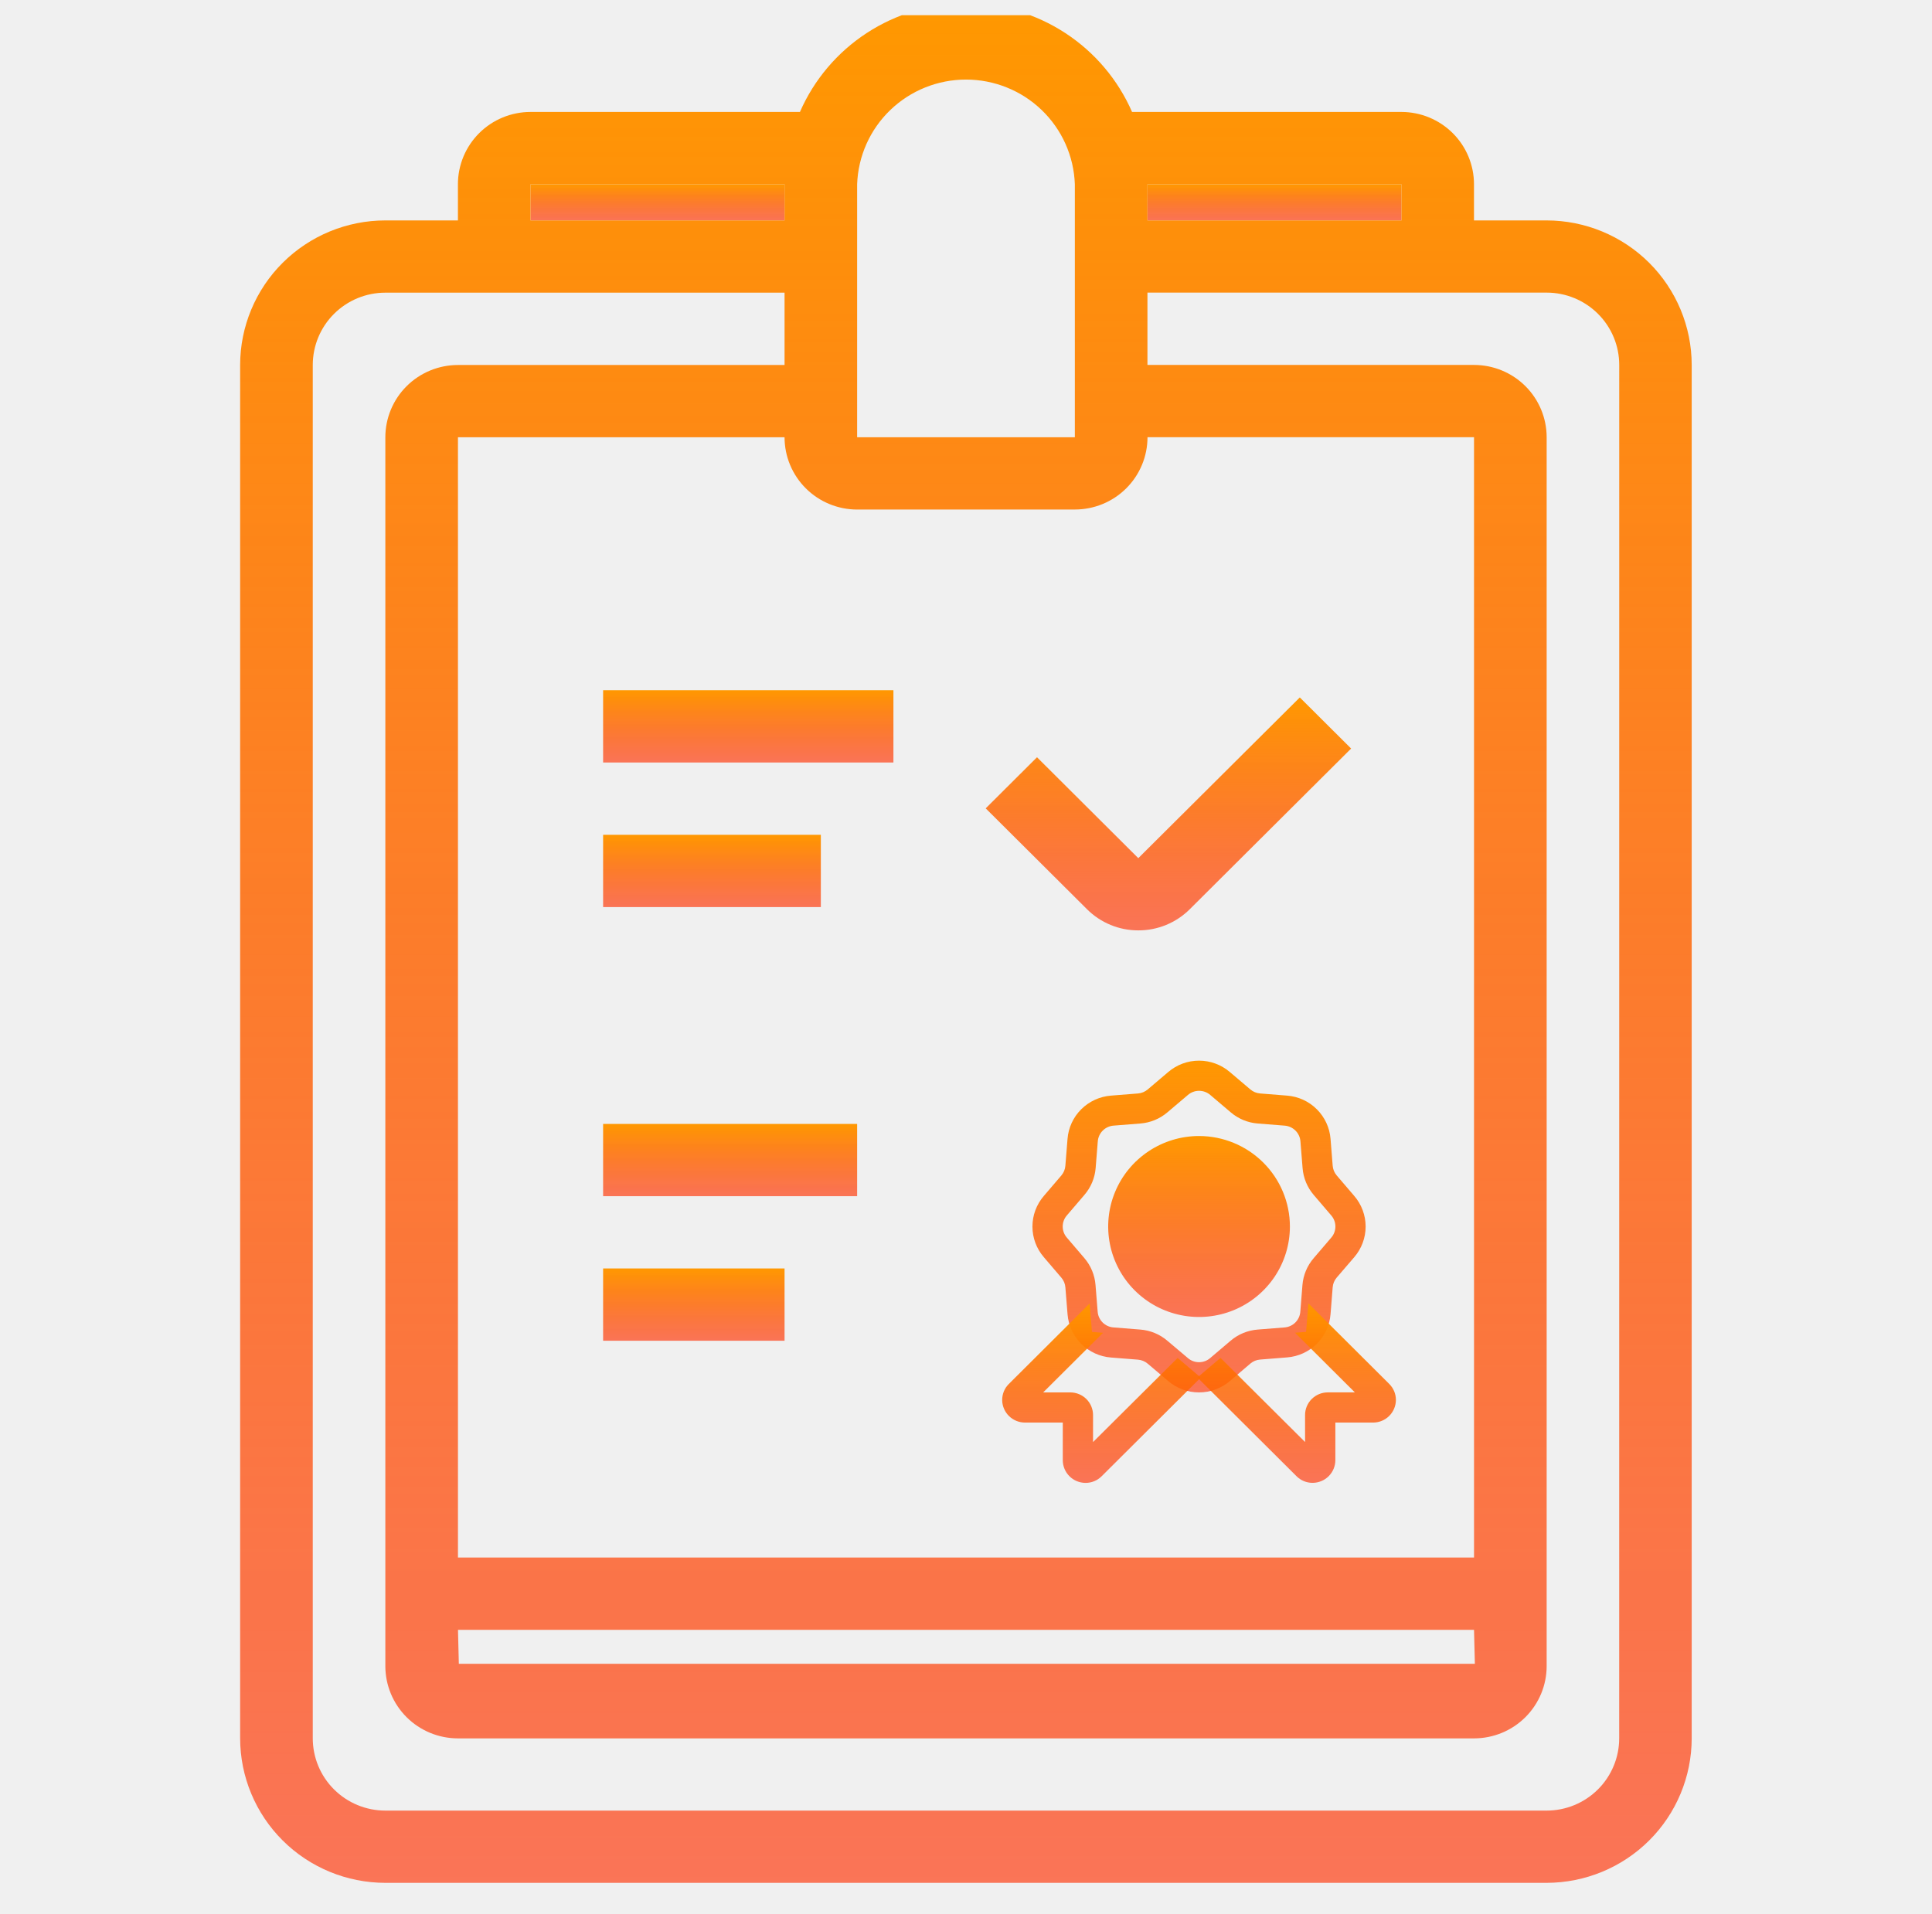
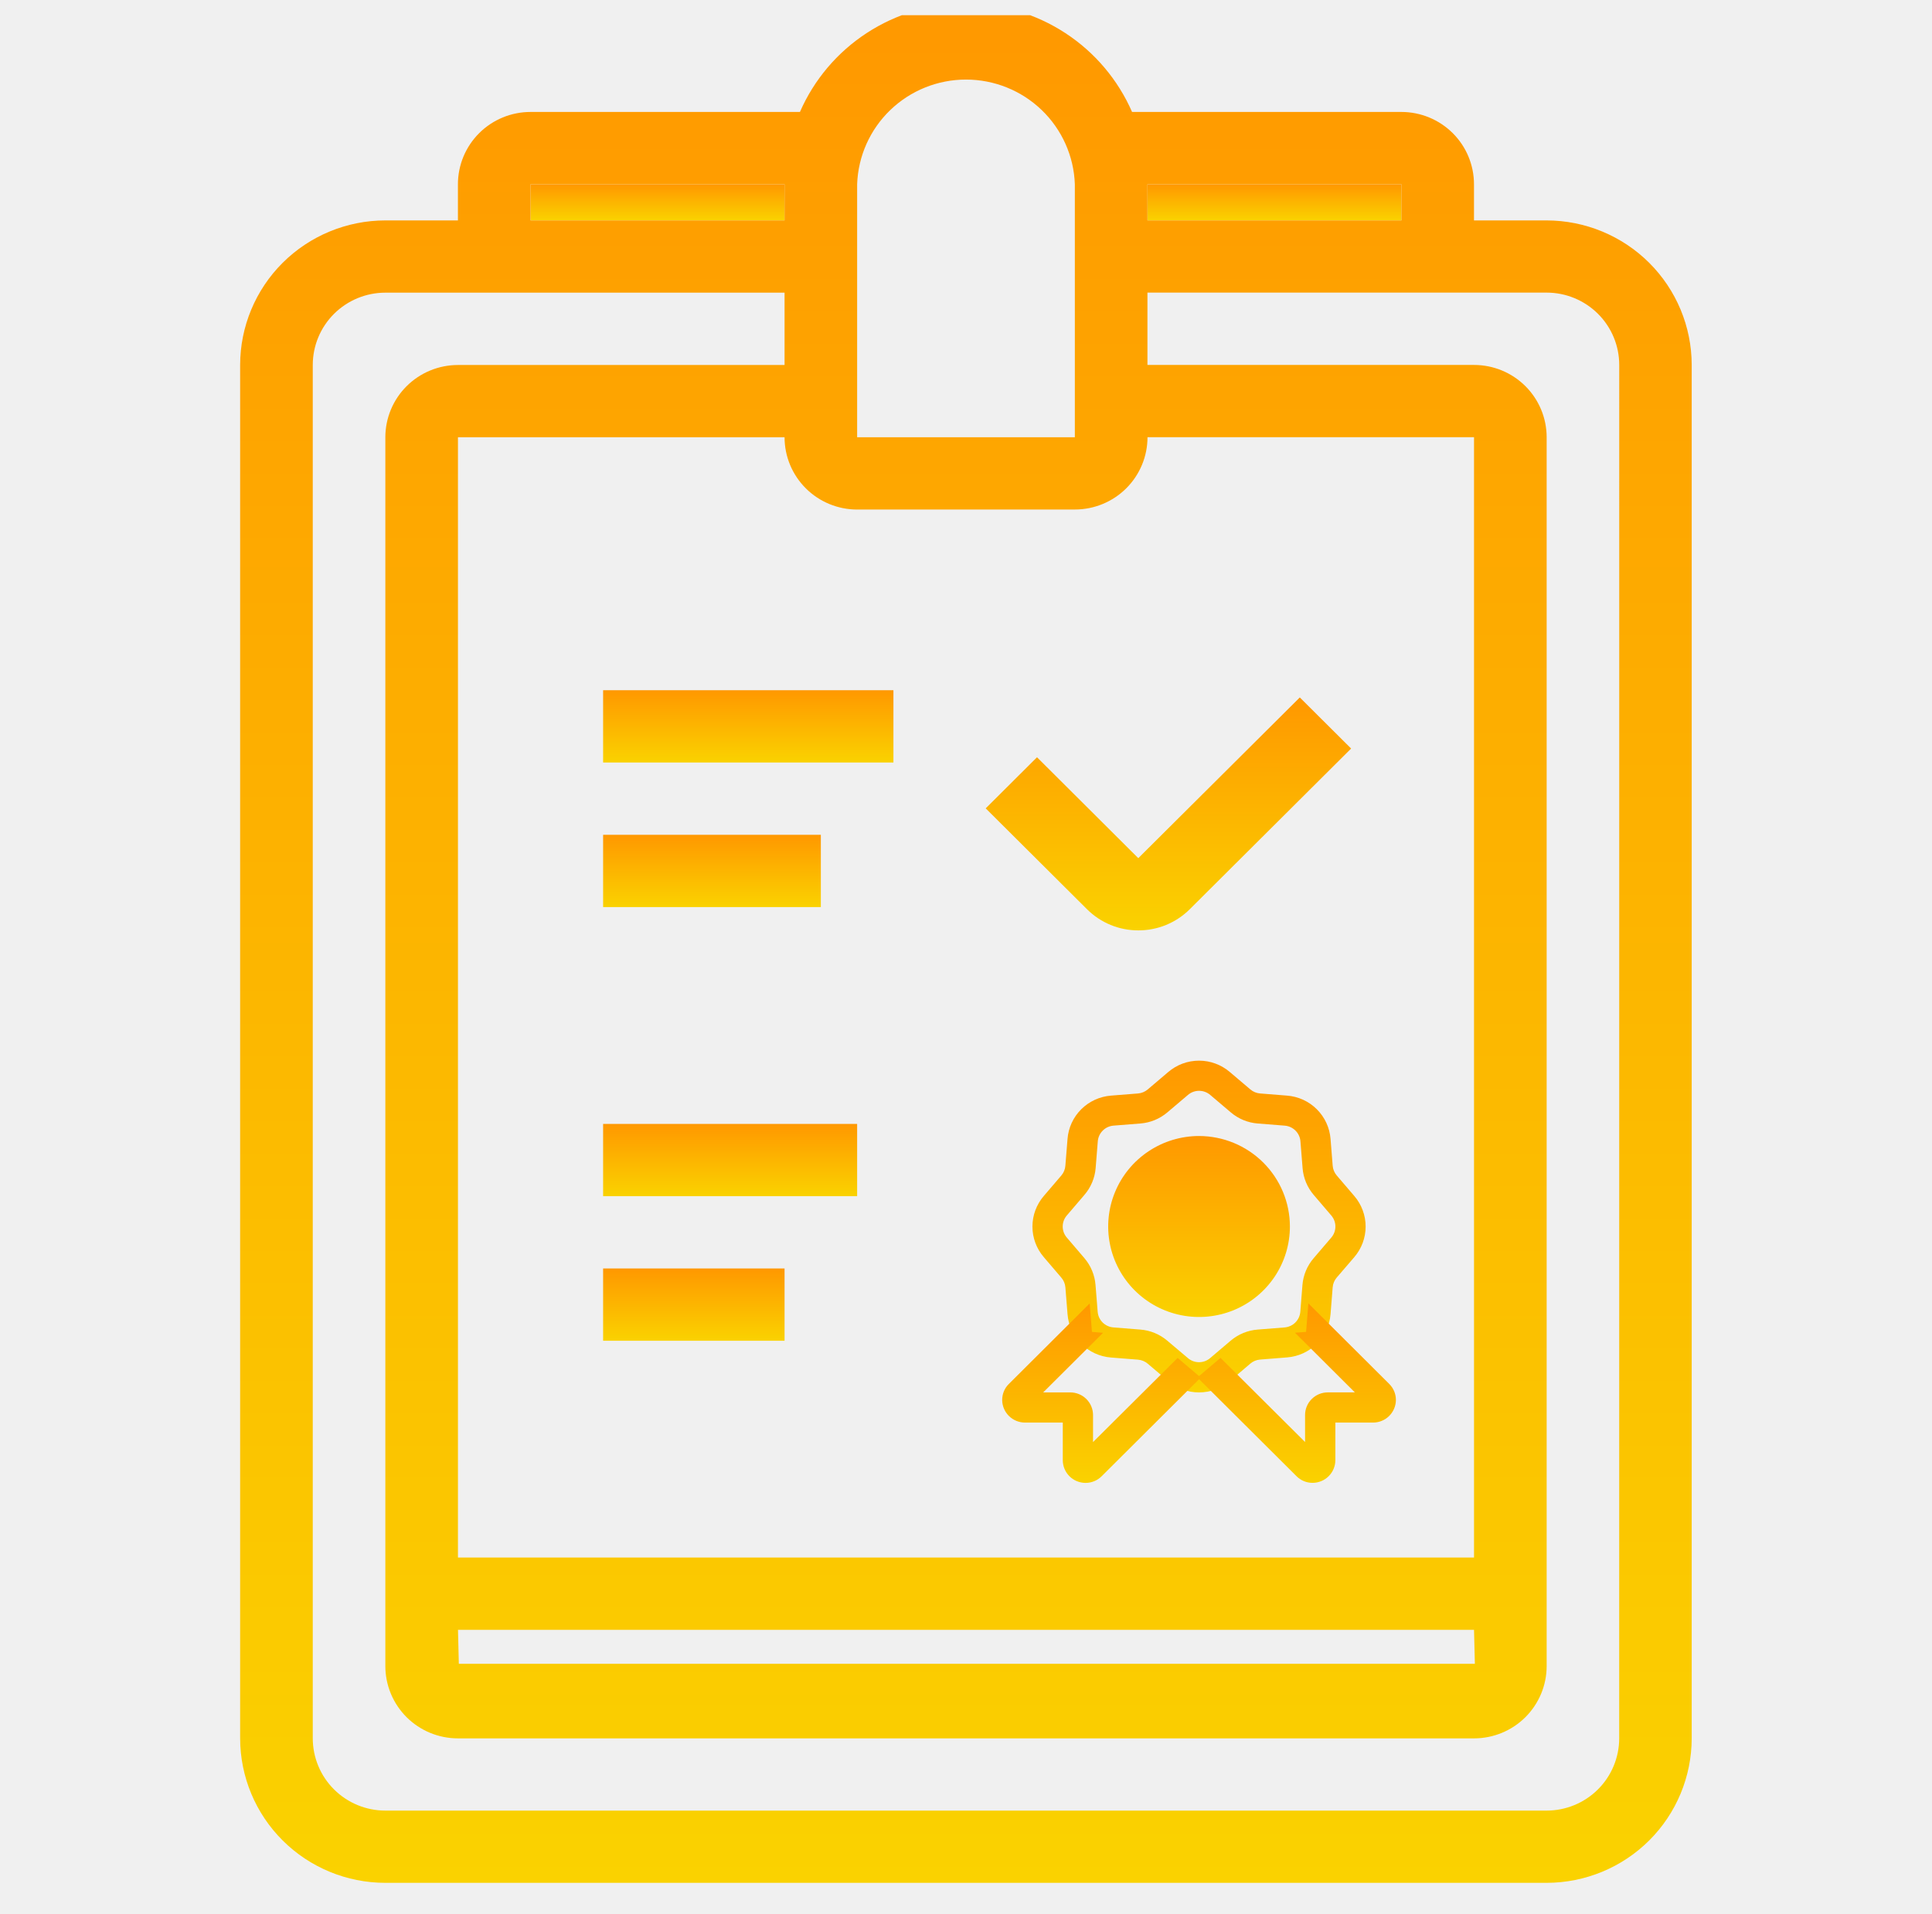
<svg xmlns="http://www.w3.org/2000/svg" width="106" height="105" viewBox="0 0 106 105" fill="none">
  <g clip-path="url(#clip0)">
    <path d="M43.045 10.112H29.108V12.095H43.045V10.112Z" fill="url(#paint0_linear)" />
    <path d="M76.892 10.112H62.955V12.095H76.892V10.112Z" fill="url(#paint1_linear)" />
-     <path d="M84.856 12.095H80.871V10.111C80.871 9.059 80.452 8.049 79.705 7.305C78.957 6.561 77.944 6.143 76.887 6.143H62.111C61.339 4.375 60.066 2.87 58.447 1.813C56.829 0.756 54.935 0.192 53 0.192C51.064 0.192 49.171 0.756 47.552 1.813C45.934 2.87 44.66 4.375 43.889 6.143H29.108C28.051 6.143 27.038 6.561 26.291 7.305C25.544 8.049 25.124 9.059 25.124 10.111V12.095H21.139C19.028 12.096 17.003 12.933 15.509 14.42C14.016 15.907 13.177 17.924 13.175 20.028V95.383C13.177 97.486 14.016 99.503 15.509 100.99C17.003 102.478 19.028 103.314 21.139 103.315H84.856C86.967 103.313 88.991 102.476 90.484 100.989C91.976 99.502 92.815 97.485 92.816 95.383V20.028C92.815 17.925 91.976 15.908 90.484 14.421C88.991 12.934 86.967 12.097 84.856 12.095V12.095ZM76.892 10.111V12.095H62.955V10.111H76.892ZM47.027 10.111C47.081 8.569 47.733 7.108 48.848 6.036C49.962 4.965 51.45 4.366 52.999 4.366C54.548 4.366 56.037 4.965 57.151 6.036C58.266 7.108 58.918 8.569 58.972 10.111V23.992H47.027V10.111ZM47.027 27.958H58.973C60.03 27.958 61.043 27.54 61.791 26.796C62.538 26.052 62.958 25.042 62.958 23.99H80.873V85.464H25.126V23.993H43.045C43.045 25.045 43.465 26.053 44.212 26.797C44.958 27.541 45.971 27.959 47.027 27.96V27.958ZM25.174 91.297L25.128 89.434H80.873L80.919 91.297H25.174ZM29.108 10.112H43.045V12.096H29.108V10.112ZM88.838 95.383C88.838 96.435 88.418 97.445 87.671 98.189C86.923 98.933 85.91 99.351 84.853 99.351H21.144C20.087 99.351 19.074 98.933 18.327 98.189C17.579 97.445 17.16 96.435 17.16 95.383V20.028C17.16 18.975 17.579 17.966 18.327 17.221C19.074 16.477 20.087 16.059 21.144 16.059H43.045V20.028H25.126C24.07 20.028 23.056 20.446 22.309 21.19C21.562 21.934 21.142 22.944 21.142 23.996V91.42C21.142 92.472 21.562 93.481 22.309 94.226C23.056 94.97 24.07 95.388 25.126 95.388H80.873C81.93 95.388 82.944 94.97 83.691 94.226C84.438 93.481 84.858 92.472 84.858 91.42V23.993C84.858 22.941 84.438 21.931 83.691 21.187C82.944 20.443 81.93 20.025 80.873 20.025H62.955V16.056H84.856C85.913 16.056 86.926 16.475 87.673 17.219C88.42 17.963 88.84 18.972 88.84 20.025L88.838 95.383Z" fill="url(#paint2_linear)" />
+     <path d="M84.856 12.095H80.871V10.111C80.871 9.059 80.452 8.049 79.705 7.305C78.957 6.561 77.944 6.143 76.887 6.143H62.111C61.339 4.375 60.066 2.87 58.447 1.813C56.829 0.756 54.935 0.192 53 0.192C51.064 0.192 49.171 0.756 47.552 1.813C45.934 2.87 44.66 4.375 43.889 6.143H29.108C28.051 6.143 27.038 6.561 26.291 7.305C25.544 8.049 25.124 9.059 25.124 10.111V12.095H21.139C19.028 12.096 17.003 12.933 15.509 14.42C14.016 15.907 13.177 17.924 13.175 20.028V95.383C13.177 97.486 14.016 99.503 15.509 100.99C17.003 102.478 19.028 103.314 21.139 103.315H84.856C86.967 103.313 88.991 102.476 90.484 100.989C91.976 99.502 92.815 97.485 92.816 95.383V20.028C92.815 17.925 91.976 15.908 90.484 14.421C88.991 12.934 86.967 12.097 84.856 12.095ZM76.892 10.111V12.095H62.955V10.111H76.892ZM47.027 10.111C47.081 8.569 47.733 7.108 48.848 6.036C49.962 4.965 51.45 4.366 52.999 4.366C54.548 4.366 56.037 4.965 57.151 6.036C58.266 7.108 58.918 8.569 58.972 10.111V23.992H47.027V10.111ZM47.027 27.958H58.973C60.03 27.958 61.043 27.54 61.791 26.796C62.538 26.052 62.958 25.042 62.958 23.99H80.873V85.464H25.126V23.993H43.045C43.045 25.045 43.465 26.053 44.212 26.797C44.958 27.541 45.971 27.959 47.027 27.96V27.958ZM25.174 91.297L25.128 89.434H80.873L80.919 91.297H25.174ZM29.108 10.112H43.045V12.096H29.108V10.112ZM88.838 95.383C88.838 96.435 88.418 97.445 87.671 98.189C86.923 98.933 85.91 99.351 84.853 99.351H21.144C20.087 99.351 19.074 98.933 18.327 98.189C17.579 97.445 17.16 96.435 17.16 95.383V20.028C17.16 18.975 17.579 17.966 18.327 17.221C19.074 16.477 20.087 16.059 21.144 16.059H43.045V20.028H25.126C24.07 20.028 23.056 20.446 22.309 21.19C21.562 21.934 21.142 22.944 21.142 23.996V91.42C21.142 92.472 21.562 93.481 22.309 94.226C23.056 94.97 24.07 95.388 25.126 95.388H80.873C81.93 95.388 82.944 94.97 83.691 94.226C84.438 93.481 84.858 92.472 84.858 91.42V23.993C84.858 22.941 84.438 21.931 83.691 21.187C82.944 20.443 81.93 20.025 80.873 20.025H62.955V16.056H84.856C85.913 16.056 86.926 16.475 87.673 17.219C88.42 17.963 88.84 18.972 88.84 20.025L88.838 95.383Z" fill="url(#paint2_linear)" />
    <path d="M49.018 37.874H33.09V41.84H49.018V37.874Z" fill="url(#paint3_linear)" />
    <path d="M47.027 61.672H33.09V65.637H47.027V61.672Z" fill="url(#paint4_linear)" />
    <path d="M62.457 51.052C62.98 51.053 63.498 50.951 63.982 50.752C64.466 50.553 64.905 50.261 65.276 49.892L74.13 41.074L71.314 38.27L62.453 47.089L56.896 41.552L54.081 44.356L59.64 49.892C60.009 50.261 60.449 50.553 60.932 50.752C61.415 50.952 61.934 51.053 62.457 51.052Z" fill="url(#paint5_linear)" />
    <path d="M45.036 45.807H33.09V49.773H45.036V45.807Z" fill="url(#paint6_linear)" />
    <path d="M43.045 69.603H33.09V73.569H43.045V69.603Z" fill="url(#paint7_linear)" />
-     <path d="M65.786 76.404C65.167 76.405 64.568 76.185 64.097 75.784L62.971 74.828C62.82 74.7 62.633 74.623 62.435 74.607L60.96 74.49C60.342 74.443 59.762 74.177 59.324 73.741C58.886 73.305 58.619 72.727 58.571 72.111L58.453 70.64C58.438 70.444 58.36 70.257 58.231 70.107L57.271 68.984C56.867 68.517 56.645 67.92 56.645 67.304C56.645 66.687 56.867 66.091 57.271 65.623L58.231 64.501C58.359 64.351 58.437 64.164 58.452 63.967L58.57 62.498C58.617 61.882 58.884 61.304 59.322 60.868C59.761 60.431 60.341 60.166 60.959 60.118L62.435 60.001C62.632 59.985 62.819 59.908 62.969 59.781L64.097 58.823C64.567 58.421 65.166 58.2 65.786 58.2C66.405 58.2 67.004 58.421 67.474 58.823L68.601 59.779C68.751 59.907 68.939 59.985 69.137 60L70.612 60.118C71.23 60.165 71.81 60.43 72.248 60.867C72.686 61.303 72.953 61.881 73.001 62.496L73.118 63.966C73.134 64.163 73.212 64.35 73.34 64.5L74.301 65.623C74.704 66.091 74.926 66.687 74.926 67.304C74.926 67.92 74.704 68.516 74.301 68.984L73.34 70.102C73.211 70.252 73.134 70.439 73.118 70.636L73.001 72.105C72.953 72.72 72.687 73.298 72.249 73.735C71.811 74.171 71.23 74.437 70.613 74.484L69.136 74.602C68.939 74.617 68.752 74.694 68.602 74.822L67.473 75.784C67.003 76.184 66.405 76.404 65.786 76.404V76.404ZM65.786 59.855C65.563 59.855 65.347 59.935 65.177 60.081L64.048 61.038C63.633 61.391 63.116 61.605 62.572 61.648L61.095 61.765C60.871 61.783 60.661 61.879 60.503 62.037C60.344 62.195 60.248 62.404 60.231 62.627L60.113 64.096C60.068 64.641 59.851 65.157 59.493 65.571L58.532 66.694C58.386 66.863 58.306 67.078 58.306 67.301C58.306 67.525 58.386 67.74 58.532 67.909L59.493 69.033C59.848 69.448 60.063 69.963 60.106 70.507L60.224 71.978C60.241 72.2 60.338 72.409 60.496 72.567C60.655 72.725 60.865 72.821 61.088 72.838L62.563 72.956C63.11 72.998 63.629 73.212 64.045 73.567L65.175 74.521C65.345 74.667 65.561 74.747 65.785 74.747C66.009 74.747 66.226 74.667 66.396 74.521L67.524 73.563C67.94 73.211 68.457 72.999 69.001 72.956L70.478 72.839C70.701 72.822 70.911 72.725 71.07 72.567C71.228 72.409 71.325 72.2 71.342 71.978L71.459 70.509C71.504 69.964 71.721 69.447 72.08 69.033L73.04 67.91C73.187 67.741 73.267 67.525 73.267 67.302C73.267 67.079 73.187 66.864 73.04 66.694L72.08 65.571C71.724 65.156 71.51 64.64 71.467 64.097L71.349 62.627C71.332 62.404 71.235 62.195 71.077 62.038C70.918 61.88 70.708 61.783 70.485 61.766L69.009 61.649C68.463 61.607 67.944 61.393 67.528 61.038L66.401 60.082C66.23 59.935 66.012 59.855 65.786 59.855Z" fill="url(#paint8_linear)" />
+     <path d="M65.786 76.404C65.167 76.405 64.568 76.185 64.097 75.784L62.971 74.828C62.82 74.7 62.633 74.623 62.435 74.607L60.96 74.49C60.342 74.443 59.762 74.177 59.324 73.741C58.886 73.305 58.619 72.727 58.571 72.111L58.453 70.64C58.438 70.444 58.36 70.257 58.231 70.107L57.271 68.984C56.867 68.517 56.645 67.92 56.645 67.304C56.645 66.687 56.867 66.091 57.271 65.623L58.231 64.501C58.359 64.351 58.437 64.164 58.452 63.967L58.57 62.498C58.617 61.882 58.884 61.304 59.322 60.868C59.761 60.431 60.341 60.166 60.959 60.118L62.435 60.001C62.632 59.985 62.819 59.908 62.969 59.781L64.097 58.823C64.567 58.421 65.166 58.2 65.786 58.2C66.405 58.2 67.004 58.421 67.474 58.823L68.601 59.779C68.751 59.907 68.939 59.985 69.137 60L70.612 60.118C71.23 60.165 71.81 60.43 72.248 60.867C72.686 61.303 72.953 61.881 73.001 62.496L73.118 63.966C73.134 64.163 73.212 64.35 73.34 64.5L74.301 65.623C74.704 66.091 74.926 66.687 74.926 67.304C74.926 67.92 74.704 68.516 74.301 68.984L73.34 70.102C73.211 70.252 73.134 70.439 73.118 70.636L73.001 72.105C72.953 72.72 72.687 73.298 72.249 73.735C71.811 74.171 71.23 74.437 70.613 74.484L69.136 74.602C68.939 74.617 68.752 74.694 68.602 74.822L67.473 75.784C67.003 76.184 66.405 76.404 65.786 76.404ZM65.786 59.855C65.563 59.855 65.347 59.935 65.177 60.081L64.048 61.038C63.633 61.391 63.116 61.605 62.572 61.648L61.095 61.765C60.871 61.783 60.661 61.879 60.503 62.037C60.344 62.195 60.248 62.404 60.231 62.627L60.113 64.096C60.068 64.641 59.851 65.157 59.493 65.571L58.532 66.694C58.386 66.863 58.306 67.078 58.306 67.301C58.306 67.525 58.386 67.74 58.532 67.909L59.493 69.033C59.848 69.448 60.063 69.963 60.106 70.507L60.224 71.978C60.241 72.2 60.338 72.409 60.496 72.567C60.655 72.725 60.865 72.821 61.088 72.838L62.563 72.956C63.11 72.998 63.629 73.212 64.045 73.567L65.175 74.521C65.345 74.667 65.561 74.747 65.785 74.747C66.009 74.747 66.226 74.667 66.396 74.521L67.524 73.563C67.94 73.211 68.457 72.999 69.001 72.956L70.478 72.839C70.701 72.822 70.911 72.725 71.07 72.567C71.228 72.409 71.325 72.2 71.342 71.978L71.459 70.509C71.504 69.964 71.721 69.447 72.08 69.033L73.04 67.91C73.187 67.741 73.267 67.525 73.267 67.302C73.267 67.079 73.187 66.864 73.04 66.694L72.08 65.571C71.724 65.156 71.51 64.64 71.467 64.097L71.349 62.627C71.332 62.404 71.235 62.195 71.077 62.038C70.918 61.88 70.708 61.783 70.485 61.766L69.009 61.649C68.463 61.607 67.944 61.393 67.528 61.038L66.401 60.082C66.23 59.935 66.012 59.855 65.786 59.855Z" fill="url(#paint8_linear)" />
    <path d="M59.97 79.129V77.645C59.97 77.316 59.838 77.001 59.605 76.768C59.371 76.536 59.055 76.405 58.724 76.404H57.235L60.52 73.132L59.911 73.084L59.785 71.523L55.348 75.943C55.231 76.058 55.139 76.196 55.077 76.348C55.015 76.5 54.984 76.662 54.985 76.826C54.989 77.154 55.122 77.467 55.356 77.698C55.589 77.928 55.904 78.058 56.233 78.059H58.31V80.127C58.311 80.455 58.442 80.769 58.674 81.002C58.906 81.234 59.22 81.366 59.549 81.369H59.559C59.722 81.37 59.884 81.338 60.035 81.276C60.185 81.215 60.322 81.124 60.438 81.009L65.88 75.589L64.612 74.512L59.97 79.129Z" fill="url(#paint9_linear)" />
-     <path d="M76.222 75.94L71.785 71.52L71.659 73.082L71.05 73.129L74.335 76.403H72.849C72.518 76.403 72.202 76.534 71.968 76.767C71.734 76.999 71.603 77.315 71.603 77.644V79.126L66.963 74.509L65.696 75.586L71.138 81.006C71.253 81.121 71.39 81.212 71.541 81.274C71.692 81.336 71.853 81.367 72.016 81.367H72.026C72.355 81.363 72.67 81.231 72.901 80.999C73.133 80.766 73.264 80.452 73.265 80.125V78.059H75.34C75.669 78.058 75.984 77.928 76.217 77.697C76.451 77.466 76.583 77.152 76.587 76.825C76.588 76.66 76.557 76.498 76.494 76.346C76.431 76.194 76.339 76.056 76.222 75.94V75.94Z" fill="url(#paint10_linear)" />
-     <path d="M65.786 62.335C64.8 62.335 63.837 62.627 63.017 63.172C62.197 63.718 61.558 64.493 61.181 65.4C60.803 66.308 60.705 67.306 60.897 68.269C61.089 69.232 61.564 70.117 62.261 70.811C62.959 71.506 63.847 71.979 64.814 72.17C65.781 72.362 66.783 72.263 67.694 71.888C68.605 71.512 69.383 70.876 69.931 70.059C70.479 69.243 70.771 68.282 70.771 67.3C70.77 65.984 70.244 64.722 69.309 63.791C68.375 62.86 67.108 62.337 65.786 62.335V62.335Z" fill="url(#paint11_linear)" />
+     <path d="M76.222 75.94L71.785 71.52L71.659 73.082L71.05 73.129L74.335 76.403H72.849C72.518 76.403 72.202 76.534 71.968 76.767C71.734 76.999 71.603 77.315 71.603 77.644V79.126L66.963 74.509L65.696 75.586L71.138 81.006C71.253 81.121 71.39 81.212 71.541 81.274C71.692 81.336 71.853 81.367 72.016 81.367H72.026C72.355 81.363 72.67 81.231 72.901 80.999C73.133 80.766 73.264 80.452 73.265 80.125V78.059H75.34C75.669 78.058 75.984 77.928 76.217 77.697C76.451 77.466 76.583 77.152 76.587 76.825C76.588 76.66 76.557 76.498 76.494 76.346C76.431 76.194 76.339 76.056 76.222 75.94Z" fill="url(#paint10_linear)" />
+     <path d="M65.786 62.335C64.8 62.335 63.837 62.627 63.017 63.172C62.197 63.718 61.558 64.493 61.181 65.4C60.803 66.308 60.705 67.306 60.897 68.269C61.089 69.232 61.564 70.117 62.261 70.811C62.959 71.506 63.847 71.979 64.814 72.17C65.781 72.362 66.783 72.263 67.694 71.888C68.605 71.512 69.383 70.876 69.931 70.059C70.479 69.243 70.771 68.282 70.771 67.3C70.77 65.984 70.244 64.722 69.309 63.791C68.375 62.86 67.108 62.337 65.786 62.335Z" fill="url(#paint11_linear)" />
  </g>
  <defs>
    <linearGradient id="paint0_linear" x1="36.076" y1="10.112" x2="36.076" y2="12.095" gradientUnits="userSpaceOnUse">
      <stop stop-color="#FF9800" />
-       <stop offset="1" stop-color="#FF2E00" stop-opacity="0.64" />
+       <stop offset="1" stop-color="#FAD200" />
    </linearGradient>
    <linearGradient id="paint1_linear" x1="69.924" y1="10.112" x2="69.924" y2="12.095" gradientUnits="userSpaceOnUse">
      <stop stop-color="#FF9800" />
-       <stop offset="1" stop-color="#FF2E00" stop-opacity="0.64" />
+       <stop offset="1" stop-color="#FAD200" />
    </linearGradient>
    <linearGradient id="paint2_linear" x1="52.996" y1="0.192" x2="52.996" y2="103.315" gradientUnits="userSpaceOnUse">
      <stop stop-color="#FF9800" />
-       <stop offset="1" stop-color="#FF2E00" stop-opacity="0.64" />
+       <stop offset="1" stop-color="#FAD200" />
    </linearGradient>
    <linearGradient id="paint3_linear" x1="41.054" y1="37.874" x2="41.054" y2="41.84" gradientUnits="userSpaceOnUse">
      <stop stop-color="#FF9800" />
-       <stop offset="1" stop-color="#FF2E00" stop-opacity="0.64" />
+       <stop offset="1" stop-color="#FAD200" />
    </linearGradient>
    <linearGradient id="paint4_linear" x1="40.058" y1="61.672" x2="40.058" y2="65.637" gradientUnits="userSpaceOnUse">
      <stop stop-color="#FF9800" />
-       <stop offset="1" stop-color="#FF2E00" stop-opacity="0.64" />
+       <stop offset="1" stop-color="#FAD200" />
    </linearGradient>
    <linearGradient id="paint5_linear" x1="64.105" y1="38.27" x2="64.105" y2="51.052" gradientUnits="userSpaceOnUse">
      <stop stop-color="#FF9800" />
-       <stop offset="1" stop-color="#FF2E00" stop-opacity="0.64" />
+       <stop offset="1" stop-color="#FAD200" />
    </linearGradient>
    <linearGradient id="paint6_linear" x1="39.063" y1="45.807" x2="39.063" y2="49.773" gradientUnits="userSpaceOnUse">
      <stop stop-color="#FF9800" />
-       <stop offset="1" stop-color="#FF2E00" stop-opacity="0.64" />
+       <stop offset="1" stop-color="#FAD200" />
    </linearGradient>
    <linearGradient id="paint7_linear" x1="38.068" y1="69.603" x2="38.068" y2="73.569" gradientUnits="userSpaceOnUse">
      <stop stop-color="#FF9800" />
-       <stop offset="1" stop-color="#FF2E00" stop-opacity="0.64" />
+       <stop offset="1" stop-color="#FAD200" />
    </linearGradient>
    <linearGradient id="paint8_linear" x1="65.786" y1="58.2" x2="65.786" y2="76.404" gradientUnits="userSpaceOnUse">
      <stop stop-color="#FF9800" />
-       <stop offset="1" stop-color="#FF2E00" stop-opacity="0.64" />
+       <stop offset="1" stop-color="#FAD200" />
    </linearGradient>
    <linearGradient id="paint9_linear" x1="60.433" y1="71.523" x2="60.433" y2="81.369" gradientUnits="userSpaceOnUse">
      <stop stop-color="#FF9800" />
-       <stop offset="1" stop-color="#FF2E00" stop-opacity="0.64" />
+       <stop offset="1" stop-color="#FAD200" />
    </linearGradient>
    <linearGradient id="paint10_linear" x1="71.141" y1="71.52" x2="71.141" y2="81.367" gradientUnits="userSpaceOnUse">
      <stop stop-color="#FF9800" />
-       <stop offset="1" stop-color="#FF2E00" stop-opacity="0.64" />
+       <stop offset="1" stop-color="#FAD200" />
    </linearGradient>
    <linearGradient id="paint11_linear" x1="65.786" y1="62.335" x2="65.786" y2="72.266" gradientUnits="userSpaceOnUse">
      <stop stop-color="#FF9800" />
-       <stop offset="1" stop-color="#FF2E00" stop-opacity="0.64" />
+       <stop offset="1" stop-color="#FAD200" />
    </linearGradient>
    <clipPath id="clip0">
      <rect width="106" height="103.809" fill="white" transform="translate(0 0.834717)" />
    </clipPath>
  </defs>
</svg>
